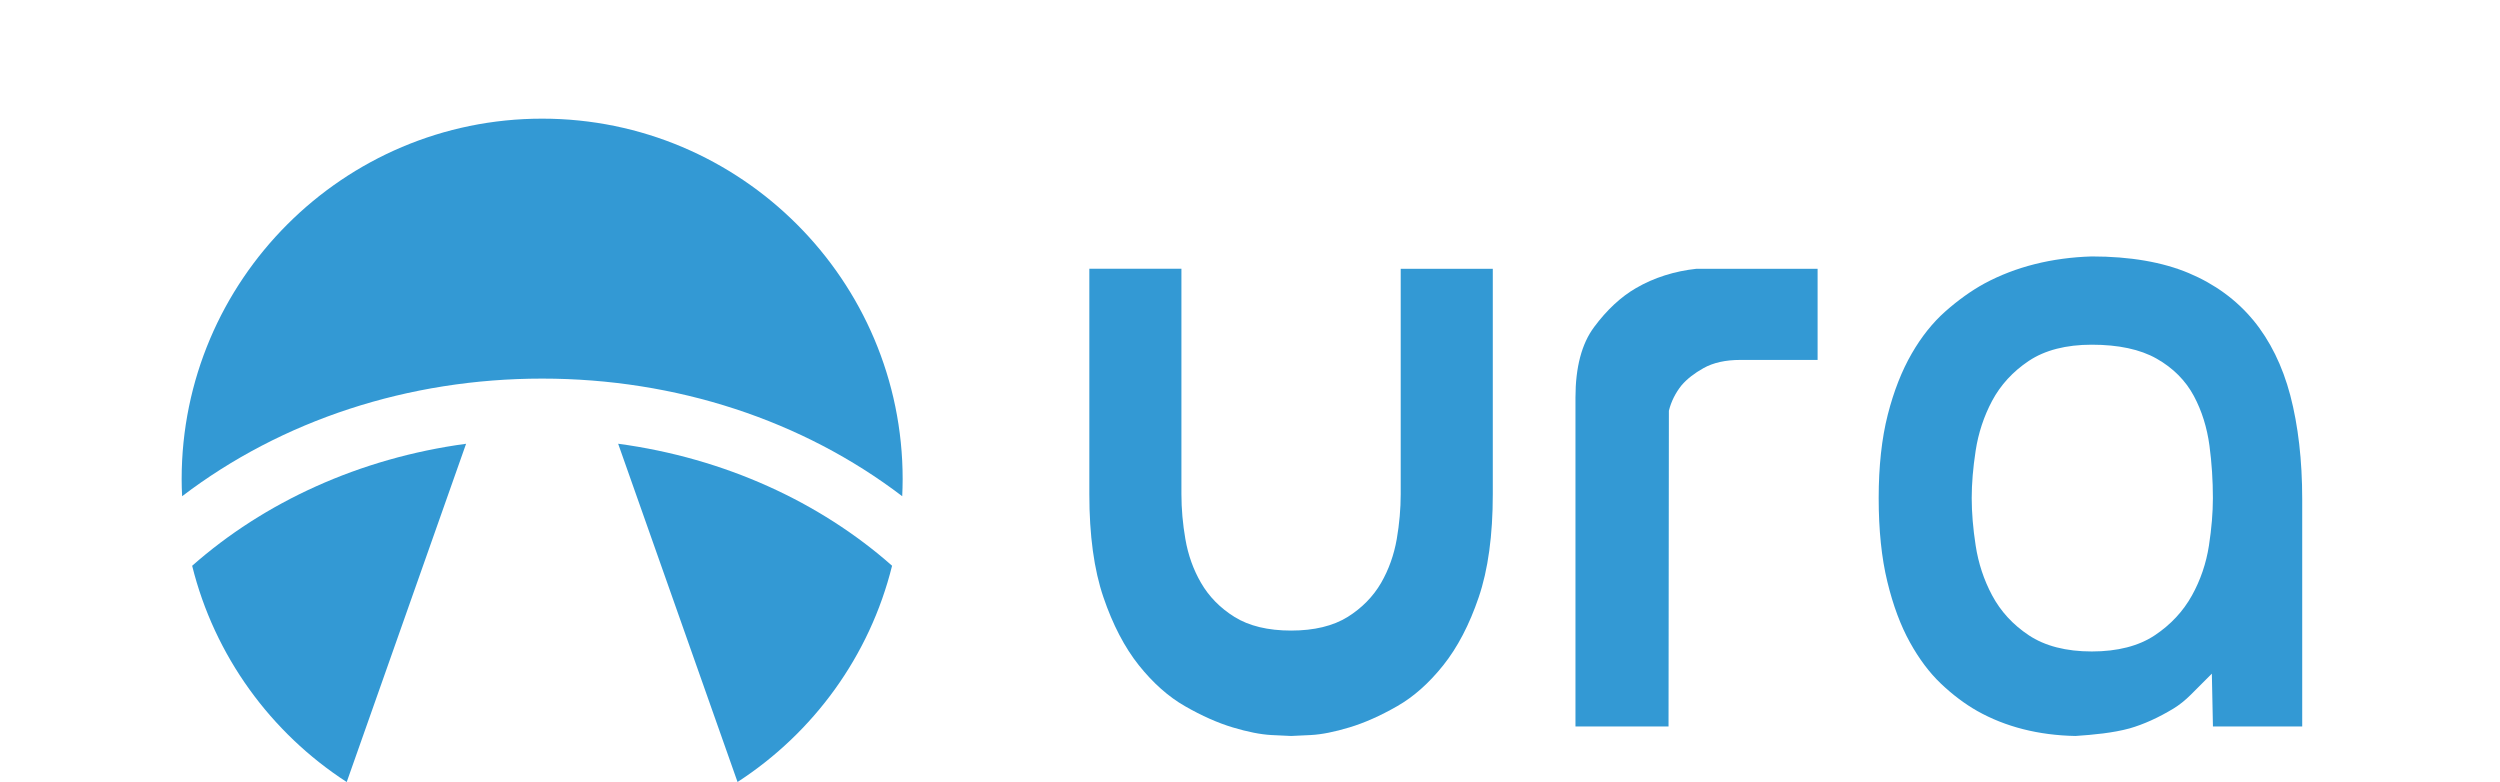
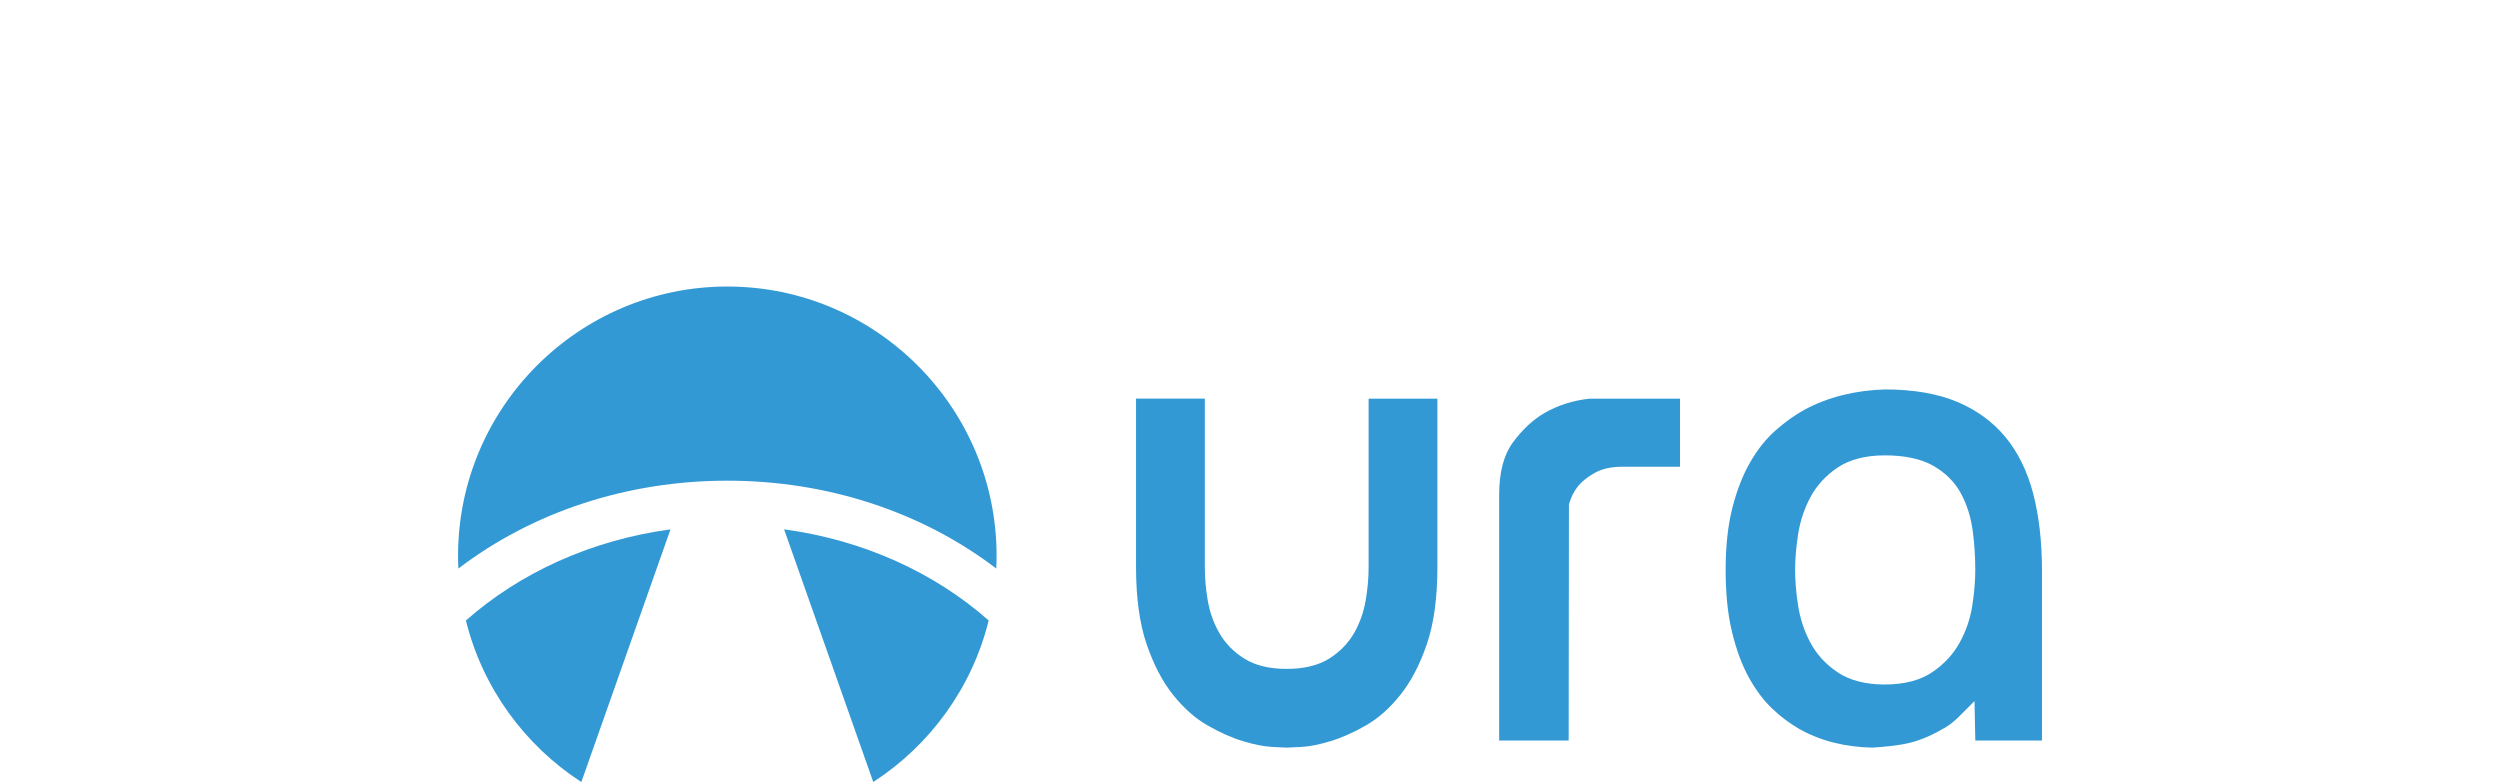
<svg xmlns="http://www.w3.org/2000/svg" width="180.661" height="56.509" viewBox="0 0 47.8 14.951" version="1.1" id="svg8">
  <defs id="defs2" />
  <g id="layer1" transform="translate(-206.3953,-164.8904)">
    <g transform="translate(38.62728,-79.37498)" id="layer1-3">
      <g transform="matrix(3.138208,0,0,3.138208,-221.9734,-360.174)" id="g9159">
-         <g transform="matrix(0.09924706,0,0,0.09924706,123.8811,169.8127)" id="layer1-1" style="fill:#3399d4;fill-opacity:1">
+         <g transform="matrix(0.07413235,0,0,0.07413235,125.9239,176.7864)" id="layer1-1" style="fill:#3399d4;fill-opacity:1">
          <g style="fill:#3399d4;fill-opacity:1" transform="matrix(2.397441,0,0,2.397441,-177.5941,149.3129)" id="g6631">
            <path id="path4469-2" d="m 84.263,53.54 3.056,-8.66 c -2.732,0.368 -5.172,1.497 -7.014,3.124 0.572,2.309 2.014,4.278 3.957,5.537 z" style="fill:#3399d4;fill-opacity:1;stroke-width:0.724" />
            <path id="path4471-8" d="m 94.27,53.54 c 1.944,-1.259 3.385,-3.227 3.957,-5.537 -1.841,-1.627 -4.282,-2.756 -7.014,-3.124 z" style="fill:#3399d4;fill-opacity:1;stroke-width:0.724" />
            <path id="path4473-9" d="m 98.487,46.223 c 0.006,-0.145 0.011,-0.29 0.011,-0.437 0,-5.09 -4.141,-9.231 -9.231,-9.231 -5.09,0 -9.231,4.141 -9.231,9.231 0,0.146 0.004,0.292 0.012,0.437 2.554,-1.947 5.794,-3.012 9.219,-3.012 3.426,0 6.666,1.064 9.22,3.012 z" style="fill:#3399d4;fill-opacity:1;stroke-width:0.724" />
            <path id="path4483-7" d="m 109.894,49.313 c -0.371,0.232 -0.86,0.35 -1.45,0.35 -0.591,0 -1.079,-0.118 -1.45,-0.35 -0.365,-0.227 -0.653,-0.521 -0.856,-0.872 -0.196,-0.336 -0.331,-0.714 -0.401,-1.122 -0.067,-0.386 -0.101,-0.772 -0.101,-1.146 v -5.775 h -2.358 v 5.775 c 0,1.049 0.121,1.936 0.361,2.637 0.238,0.7 0.544,1.287 0.909,1.744 0.364,0.455 0.76,0.806 1.179,1.045 0.432,0.248 0.844,0.43 1.224,0.544 0.38,0.114 0.711,0.18 0.987,0.195 0.29,0.016 0.459,0.024 0.506,0.024 0.047,0 0.215,-0.008 0.506,-0.024 0.274,-0.014 0.606,-0.08 0.986,-0.195 0.381,-0.114 0.792,-0.296 1.225,-0.544 0.419,-0.239 0.815,-0.59 1.177,-1.044 0.366,-0.457 0.672,-1.043 0.91,-1.744 0.24,-0.702 0.361,-1.589 0.361,-2.637 v -5.775 h -2.358 v 5.775 c 0,0.37 -0.034,0.756 -0.101,1.146 -0.071,0.406 -0.206,0.784 -0.401,1.122 -0.204,0.351 -0.492,0.644 -0.856,0.872 z" style="fill:#3399d4;fill-opacity:1;stroke-width:0.724" />
            <path id="path4485-3" d="m 116.201,41.895 c -0.315,0.422 -0.475,1.028 -0.475,1.8 v 8.424 h 2.383 l 0.009,-8.085 c 0.059,-0.238 0.169,-0.457 0.325,-0.652 0.145,-0.167 0.326,-0.307 0.563,-0.44 0.248,-0.139 0.564,-0.209 0.938,-0.209 h 1.982 v -2.334 h -3.1 c -0.555,0.059 -1.088,0.225 -1.549,0.494 -0.385,0.222 -0.747,0.558 -1.076,1.001 z" style="fill:#3399d4;fill-opacity:1;stroke-width:0.724" />
            <path id="path4487-6" d="m 133.078,41.712 c -0.428,-0.518 -0.982,-0.922 -1.647,-1.202 -0.672,-0.283 -1.508,-0.427 -2.484,-0.427 -1.024,0.031 -1.952,0.264 -2.749,0.693 -0.333,0.182 -0.671,0.423 -1.001,0.715 -0.322,0.285 -0.612,0.647 -0.861,1.08 -0.253,0.437 -0.46,0.963 -0.613,1.563 -0.155,0.605 -0.233,1.324 -0.233,2.138 0,0.816 0.074,1.536 0.222,2.14 0.146,0.604 0.341,1.127 0.579,1.554 0.235,0.425 0.502,0.78 0.794,1.057 0.296,0.281 0.608,0.516 0.927,0.698 0.724,0.408 1.572,0.623 2.516,0.641 0.466,-0.031 0.962,-0.078 1.387,-0.194 0.358,-0.103 0.737,-0.274 1.122,-0.507 0.151,-0.092 0.298,-0.209 0.448,-0.358 l 0.536,-0.537 0.028,1.353 h 2.286 v -5.823 c 0,-0.988 -0.103,-1.883 -0.306,-2.658 -0.199,-0.754 -0.518,-1.402 -0.949,-1.925 z m -1.131,5.773 c -0.07,0.455 -0.217,0.886 -0.436,1.28 -0.225,0.406 -0.545,0.748 -0.948,1.017 -0.413,0.276 -0.957,0.416 -1.616,0.416 -0.657,0 -1.201,-0.14 -1.615,-0.416 -0.406,-0.27 -0.721,-0.614 -0.938,-1.022 -0.211,-0.395 -0.352,-0.823 -0.421,-1.276 -0.067,-0.434 -0.101,-0.843 -0.101,-1.213 0,-0.37 0.034,-0.778 0.101,-1.214 0.069,-0.452 0.211,-0.881 0.421,-1.276 0.217,-0.407 0.533,-0.751 0.938,-1.022 0.413,-0.276 0.957,-0.416 1.615,-0.416 0.681,0 1.24,0.119 1.658,0.356 0.421,0.238 0.744,0.561 0.957,0.96 0.203,0.38 0.336,0.807 0.398,1.27 0.059,0.442 0.088,0.894 0.088,1.341 0,0.37 -0.034,0.778 -0.101,1.213 z" style="fill:#3399d4;fill-opacity:1;stroke-width:0.724" />
          </g>
        </g>
      </g>
    </g>
  </g>
</svg>
